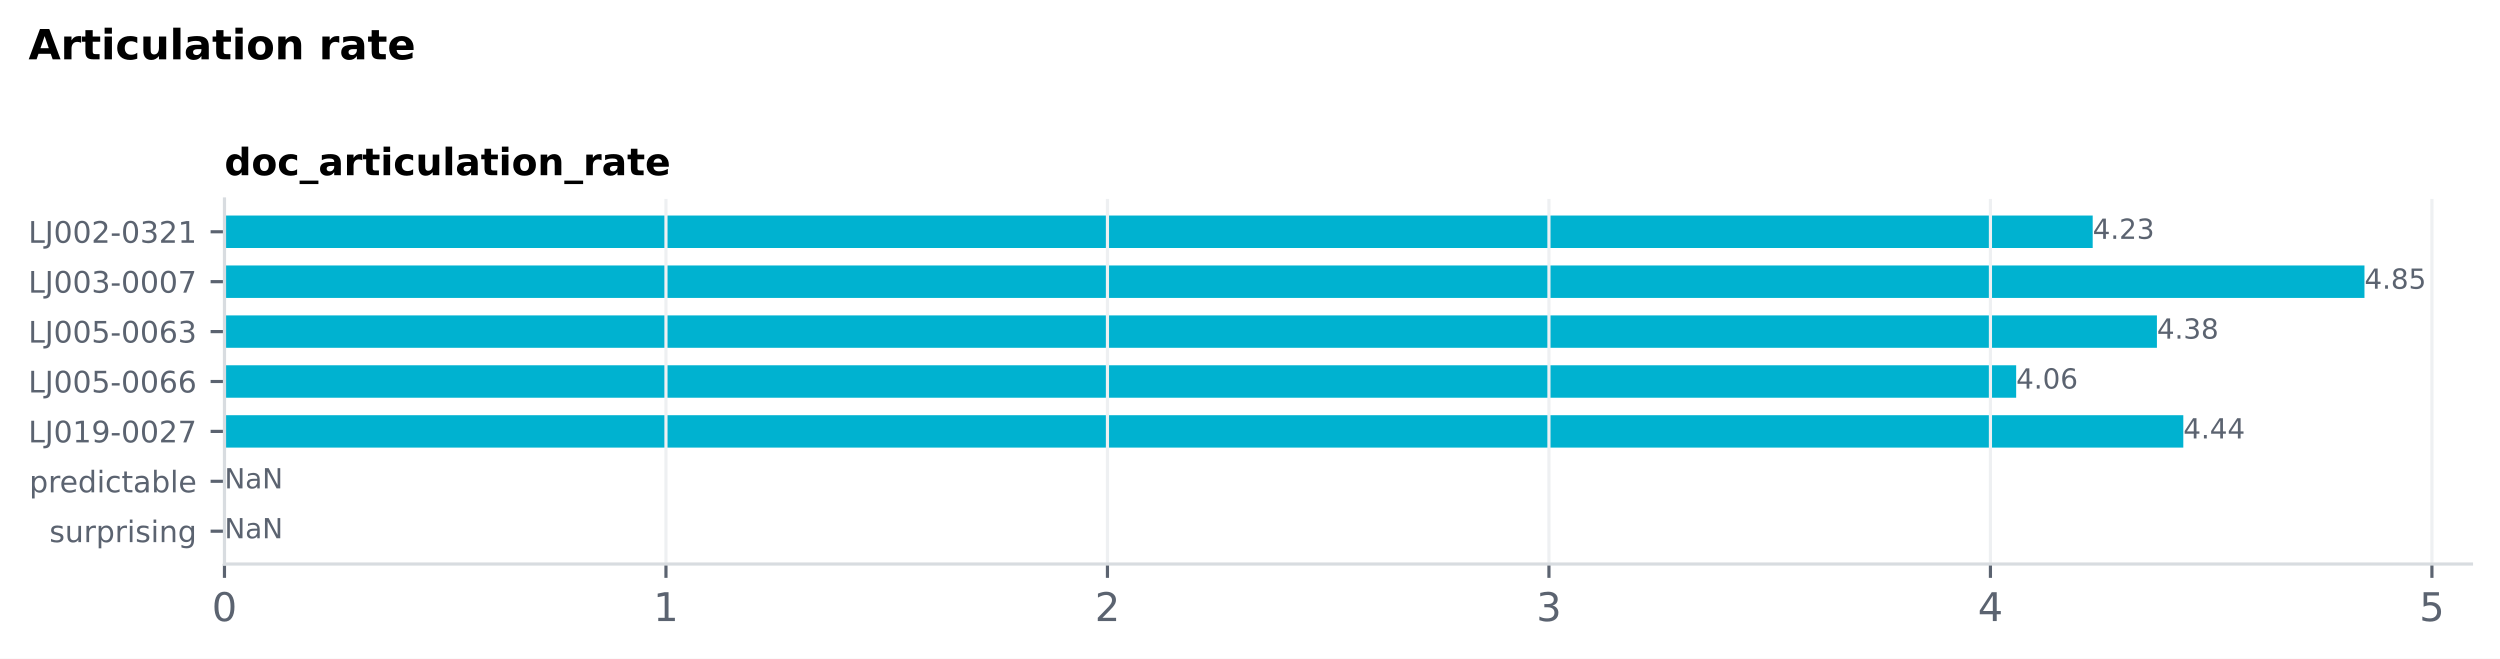
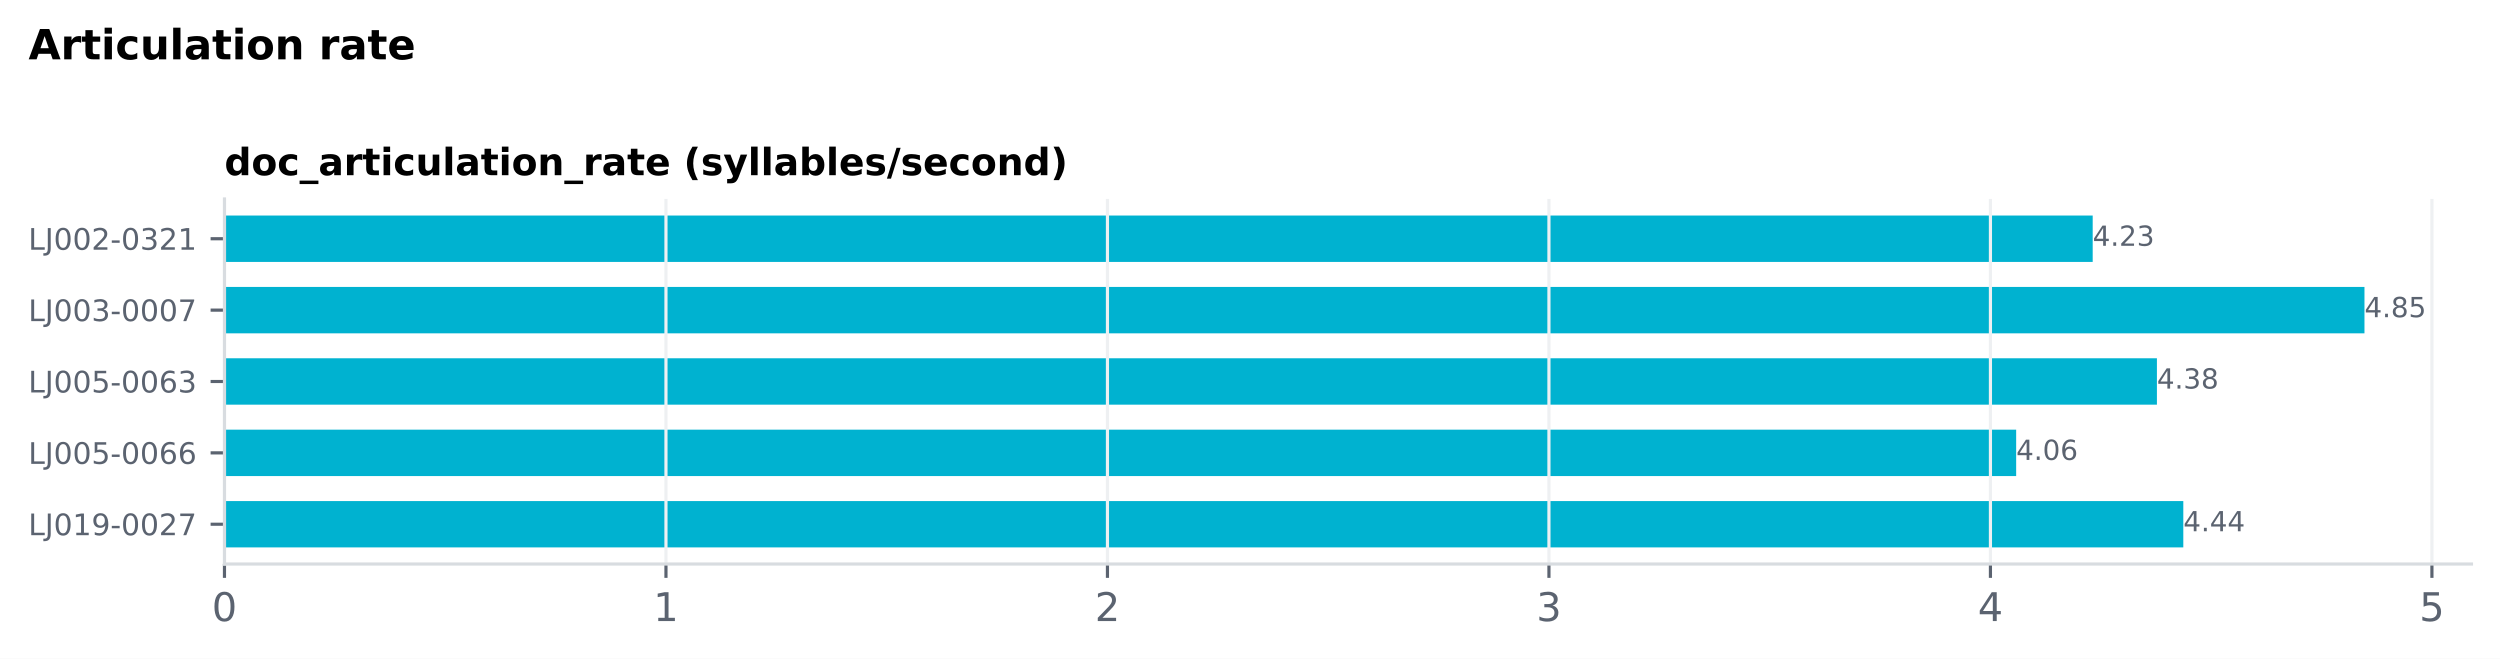
<svg xmlns="http://www.w3.org/2000/svg" xmlns:xlink="http://www.w3.org/1999/xlink" width="630.864pt" height="166.231pt" viewBox="0 0 630.864 166.231" version="1.1">
  <defs>
    <style type="text/css">*{stroke-linejoin: round; stroke-linecap: butt}</style>
  </defs>
  <g id="figure_1">
    <g id="patch_1">
      <path d="M 0 166.231  L 630.864 166.231  L 630.864 0  L 0 0  z " style="fill: #ffffff" />
    </g>
    <g id="axes_1">
      <g id="patch_2">
        <path d="M 56.644 142.328  L 623.664 142.328  L 623.664 50.208  L 56.644 50.208  z " style="fill: #ffffff" />
      </g>
      <g id="patch_3">
-         <path d="M 56.644 54.395  L 528.082 54.395  L 528.082 62.581  L 56.644 62.581  z " clip-path="url(#p80288ace42)" style="fill: #00b2d0" />
+         <path d="M 56.644 54.395  L 528.082 54.395  L 528.082 66.102  L 56.644 66.102  z " clip-path="url(#p80288ace42)" style="fill: #00b2d0" />
      </g>
      <g id="patch_4">
-         <path d="M 56.644 66.989  L 596.663 66.989  L 596.663 75.174  L 56.644 75.174  z " clip-path="url(#p80288ace42)" style="fill: #00b2d0" />
+         <path d="M 56.644 72.405  L 596.663 72.405  L 596.663 84.111  L 56.644 84.111  z " clip-path="url(#p80288ace42)" style="fill: #00b2d0" />
      </g>
      <g id="patch_5">
-         <path d="M 56.644 79.582  L 544.29 79.582  L 544.29 87.768  L 56.644 87.768  z " clip-path="url(#p80288ace42)" style="fill: #00b2d0" />
+         <path d="M 56.644 90.415  L 544.29 90.415  L 544.29 102.121  L 56.644 102.121  z " clip-path="url(#p80288ace42)" style="fill: #00b2d0" />
      </g>
      <g id="patch_6">
-         <path d="M 56.644 92.175  L 508.769 92.175  L 508.769 100.361  L 56.644 100.361  z " clip-path="url(#p80288ace42)" style="fill: #00b2d0" />
+         <path d="M 56.644 108.425  L 508.769 108.425  L 508.769 120.131  L 56.644 120.131  z " clip-path="url(#p80288ace42)" style="fill: #00b2d0" />
      </g>
      <g id="patch_7">
-         <path d="M 56.644 104.768  L 550.947 104.768  L 550.947 112.954  L 56.644 112.954  z " clip-path="url(#p80288ace42)" style="fill: #00b2d0" />
-       </g>
-       <g id="patch_8">
-         <path d="M 56.644 117.362  L 56.644 117.362  L 56.644 125.547  L 56.644 125.547  z " clip-path="url(#p80288ace42)" style="fill: #d8dce0" />
-       </g>
-       <g id="patch_9">
-         <path d="M 56.644 129.955  L 56.644 129.955  L 56.644 138.141  L 56.644 138.141  z " clip-path="url(#p80288ace42)" style="fill: #d8dce0" />
+         <path d="M 56.644 126.434  L 550.947 126.434  L 550.947 138.141  L 56.644 138.141  z " clip-path="url(#p80288ace42)" style="fill: #00b2d0" />
      </g>
      <g id="matplotlib.axis_1">
        <g id="xtick_1">
          <g id="line2d_1">
            <path d="M 56.644 142.328  L 56.644 50.208  " clip-path="url(#p80288ace42)" style="fill: none; stroke: #eef0f2; stroke-width: 0.8; stroke-linecap: square" />
          </g>
          <g id="line2d_2">
            <defs>
              <path id="m643c5fadfd" d="M 0 0  L 0 3.5  " style="stroke: #5b6370; stroke-width: 0.8" />
            </defs>
            <g>
              <use xlink:href="#m643c5fadfd" x="56.644" y="142.328" style="fill: #5b6370; stroke: #5b6370; stroke-width: 0.8" />
            </g>
          </g>
          <g id="text_1">
            <text style="font-size: 10px; font-family: 'Segoe UI', 'DejaVu Sans', 'Arial', sans-serif; text-anchor: middle; fill: #5b6370" x="56.644" y="156.731" transform="rotate(-0 56.644 156.7311)">0</text>
          </g>
        </g>
        <g id="xtick_2">
          <g id="line2d_3">
            <path d="M 168.052 142.328  L 168.052 50.208  " clip-path="url(#p80288ace42)" style="fill: none; stroke: #eef0f2; stroke-width: 0.8; stroke-linecap: square" />
          </g>
          <g id="line2d_4">
            <g>
              <use xlink:href="#m643c5fadfd" x="168.052" y="142.328" style="fill: #5b6370; stroke: #5b6370; stroke-width: 0.8" />
            </g>
          </g>
          <g id="text_2">
            <text style="font-size: 10px; font-family: 'Segoe UI', 'DejaVu Sans', 'Arial', sans-serif; text-anchor: middle; fill: #5b6370" x="168.052" y="156.731" transform="rotate(-0 168.0523 156.7311)">1</text>
          </g>
        </g>
        <g id="xtick_3">
          <g id="line2d_5">
            <path d="M 279.461 142.328  L 279.461 50.208  " clip-path="url(#p80288ace42)" style="fill: none; stroke: #eef0f2; stroke-width: 0.8; stroke-linecap: square" />
          </g>
          <g id="line2d_6">
            <g>
              <use xlink:href="#m643c5fadfd" x="279.461" y="142.328" style="fill: #5b6370; stroke: #5b6370; stroke-width: 0.8" />
            </g>
          </g>
          <g id="text_3">
            <text style="font-size: 10px; font-family: 'Segoe UI', 'DejaVu Sans', 'Arial', sans-serif; text-anchor: middle; fill: #5b6370" x="279.461" y="156.731" transform="rotate(-0 279.4606 156.7311)">2</text>
          </g>
        </g>
        <g id="xtick_4">
          <g id="line2d_7">
            <path d="M 390.869 142.328  L 390.869 50.208  " clip-path="url(#p80288ace42)" style="fill: none; stroke: #eef0f2; stroke-width: 0.8; stroke-linecap: square" />
          </g>
          <g id="line2d_8">
            <g>
              <use xlink:href="#m643c5fadfd" x="390.869" y="142.328" style="fill: #5b6370; stroke: #5b6370; stroke-width: 0.8" />
            </g>
          </g>
          <g id="text_4">
            <text style="font-size: 10px; font-family: 'Segoe UI', 'DejaVu Sans', 'Arial', sans-serif; text-anchor: middle; fill: #5b6370" x="390.869" y="156.731" transform="rotate(-0 390.8688 156.7311)">3</text>
          </g>
        </g>
        <g id="xtick_5">
          <g id="line2d_9">
            <path d="M 502.277 142.328  L 502.277 50.208  " clip-path="url(#p80288ace42)" style="fill: none; stroke: #eef0f2; stroke-width: 0.8; stroke-linecap: square" />
          </g>
          <g id="line2d_10">
            <g>
              <use xlink:href="#m643c5fadfd" x="502.277" y="142.328" style="fill: #5b6370; stroke: #5b6370; stroke-width: 0.8" />
            </g>
          </g>
          <g id="text_5">
            <text style="font-size: 10px; font-family: 'Segoe UI', 'DejaVu Sans', 'Arial', sans-serif; text-anchor: middle; fill: #5b6370" x="502.277" y="156.731" transform="rotate(-0 502.2771 156.7311)">4</text>
          </g>
        </g>
        <g id="xtick_6">
          <g id="line2d_11">
            <path d="M 613.685 142.328  L 613.685 50.208  " clip-path="url(#p80288ace42)" style="fill: none; stroke: #eef0f2; stroke-width: 0.8; stroke-linecap: square" />
          </g>
          <g id="line2d_12">
            <g>
              <use xlink:href="#m643c5fadfd" x="613.685" y="142.328" style="fill: #5b6370; stroke: #5b6370; stroke-width: 0.8" />
            </g>
          </g>
          <g id="text_6">
            <text style="font-size: 10px; font-family: 'Segoe UI', 'DejaVu Sans', 'Arial', sans-serif; text-anchor: middle; fill: #5b6370" x="613.685" y="156.731" transform="rotate(-0 613.6854 156.7311)">5</text>
          </g>
        </g>
      </g>
      <g id="matplotlib.axis_2">
        <g id="ytick_1">
          <g id="line2d_13">
            <defs>
              <path id="m52b5bf27c7" d="M 0 0  L -3.5 0  " style="stroke: #5b6370; stroke-width: 0.8" />
            </defs>
            <g>
-               <use xlink:href="#m52b5bf27c7" x="56.644" y="58.488" style="fill: #5b6370; stroke: #5b6370; stroke-width: 0.8" />
+               <use xlink:href="#m52b5bf27c7" x="56.644" y="60.248" style="fill: #5b6370; stroke: #5b6370; stroke-width: 0.8" />
            </g>
          </g>
          <g id="text_7">
-             <text style="font-size: 7.5px; font-family: 'Segoe UI', 'DejaVu Sans', 'Arial', sans-serif; text-anchor: end; fill: #5b6370" x="49.644" y="61.264" transform="rotate(-0 49.644 61.26427)">LJ002-0321</text>
+             <text style="font-size: 7.5px; font-family: 'Segoe UI', 'DejaVu Sans', 'Arial', sans-serif; text-anchor: end; fill: #5b6370" x="49.644" y="63.025" transform="rotate(-0 49.644 63.02462)">LJ002-0321</text>
          </g>
        </g>
        <g id="ytick_2">
          <g id="line2d_14">
            <g>
-               <use xlink:href="#m52b5bf27c7" x="56.644" y="71.081" style="fill: #5b6370; stroke: #5b6370; stroke-width: 0.8" />
+               <use xlink:href="#m52b5bf27c7" x="56.644" y="78.258" style="fill: #5b6370; stroke: #5b6370; stroke-width: 0.8" />
            </g>
          </g>
          <g id="text_8">
-             <text style="font-size: 7.5px; font-family: 'Segoe UI', 'DejaVu Sans', 'Arial', sans-serif; text-anchor: end; fill: #5b6370" x="49.644" y="73.858" transform="rotate(-0 49.644 73.85757)">LJ003-0007</text>
+             <text style="font-size: 7.5px; font-family: 'Segoe UI', 'DejaVu Sans', 'Arial', sans-serif; text-anchor: end; fill: #5b6370" x="49.644" y="81.034" transform="rotate(-0 49.644 81.0344)">LJ003-0007</text>
          </g>
        </g>
        <g id="ytick_3">
          <g id="line2d_15">
            <g>
-               <use xlink:href="#m52b5bf27c7" x="56.644" y="83.675" style="fill: #5b6370; stroke: #5b6370; stroke-width: 0.8" />
+               <use xlink:href="#m52b5bf27c7" x="56.644" y="96.268" style="fill: #5b6370; stroke: #5b6370; stroke-width: 0.8" />
            </g>
          </g>
          <g id="text_9">
-             <text style="font-size: 7.5px; font-family: 'Segoe UI', 'DejaVu Sans', 'Arial', sans-serif; text-anchor: end; fill: #5b6370" x="49.644" y="86.451" transform="rotate(-0 49.644 86.45087)">LJ005-0063</text>
+             <text style="font-size: 7.5px; font-family: 'Segoe UI', 'DejaVu Sans', 'Arial', sans-serif; text-anchor: end; fill: #5b6370" x="49.644" y="99.044" transform="rotate(-0 49.644 99.04417)">LJ005-0063</text>
          </g>
        </g>
        <g id="ytick_4">
          <g id="line2d_16">
            <g>
-               <use xlink:href="#m52b5bf27c7" x="56.644" y="96.268" style="fill: #5b6370; stroke: #5b6370; stroke-width: 0.8" />
+               <use xlink:href="#m52b5bf27c7" x="56.644" y="114.278" style="fill: #5b6370; stroke: #5b6370; stroke-width: 0.8" />
            </g>
          </g>
          <g id="text_10">
-             <text style="font-size: 7.5px; font-family: 'Segoe UI', 'DejaVu Sans', 'Arial', sans-serif; text-anchor: end; fill: #5b6370" x="49.644" y="99.044" transform="rotate(-0 49.644 99.04417)">LJ005-0066</text>
+             <text style="font-size: 7.5px; font-family: 'Segoe UI', 'DejaVu Sans', 'Arial', sans-serif; text-anchor: end; fill: #5b6370" x="49.644" y="117.054" transform="rotate(-0 49.644 117.0539)">LJ005-0066</text>
          </g>
        </g>
        <g id="ytick_5">
          <g id="line2d_17">
            <g>
-               <use xlink:href="#m52b5bf27c7" x="56.644" y="108.861" style="fill: #5b6370; stroke: #5b6370; stroke-width: 0.8" />
+               <use xlink:href="#m52b5bf27c7" x="56.644" y="132.288" style="fill: #5b6370; stroke: #5b6370; stroke-width: 0.8" />
            </g>
          </g>
          <g id="text_11">
-             <text style="font-size: 7.5px; font-family: 'Segoe UI', 'DejaVu Sans', 'Arial', sans-serif; text-anchor: end; fill: #5b6370" x="49.644" y="111.637" transform="rotate(-0 49.644 111.6375)">LJ019-0027</text>
-           </g>
-         </g>
-         <g id="ytick_6">
-           <g id="line2d_18">
-             <g>
-               <use xlink:href="#m52b5bf27c7" x="56.644" y="121.455" style="fill: #5b6370; stroke: #5b6370; stroke-width: 0.8" />
-             </g>
-           </g>
-           <g id="text_12">
-             <text style="font-size: 7.5px; font-family: 'Segoe UI', 'DejaVu Sans', 'Arial', sans-serif; text-anchor: end; fill: #5b6370" x="49.644" y="124.231" transform="rotate(-0 49.644 124.2308)">predictable</text>
-           </g>
-         </g>
-         <g id="ytick_7">
-           <g id="line2d_19">
-             <g>
-               <use xlink:href="#m52b5bf27c7" x="56.644" y="134.048" style="fill: #5b6370; stroke: #5b6370; stroke-width: 0.8" />
-             </g>
-           </g>
-           <g id="text_13">
-             <text style="font-size: 7.5px; font-family: 'Segoe UI', 'DejaVu Sans', 'Arial', sans-serif; text-anchor: end; fill: #5b6370" x="49.644" y="136.804" transform="rotate(-0 49.644 136.8042)">surprising</text>
-           </g>
-         </g>
-       </g>
-       <g id="patch_10">
+             <text style="font-size: 7.5px; font-family: 'Segoe UI', 'DejaVu Sans', 'Arial', sans-serif; text-anchor: end; fill: #5b6370" x="49.644" y="135.064" transform="rotate(-0 49.644 135.0637)">LJ019-0027</text>
+           </g>
+         </g>
+       </g>
+       <g id="patch_8">
        <path d="M 56.644 142.328  L 56.644 50.208  " style="fill: none; stroke: #d8dce0; stroke-width: 0.8; stroke-linejoin: miter; stroke-linecap: square" />
      </g>
-       <g id="patch_11">
+       <g id="patch_9">
        <path d="M 56.644 142.328  L 623.664 142.328  " style="fill: none; stroke: #d8dce0; stroke-width: 0.8; stroke-linejoin: miter; stroke-linecap: square" />
      </g>
+       <g id="text_12">
+         <text style="font-size: 7px; font-family: 'Segoe UI', 'DejaVu Sans', 'Arial', sans-serif; text-anchor: start; fill: #5b6370" x="528.082" y="62.035" transform="rotate(-0 528.0821 62.03454)"> 4.23</text>
+       </g>
+       <g id="text_13">
+         <text style="font-size: 7px; font-family: 'Segoe UI', 'DejaVu Sans', 'Arial', sans-serif; text-anchor: start; fill: #5b6370" x="596.663" y="80.044" transform="rotate(-0 596.663 80.04432)"> 4.85</text>
+       </g>
      <g id="text_14">
-         <text style="font-size: 7px; font-family: 'Segoe UI', 'DejaVu Sans', 'Arial', sans-serif; text-anchor: start; fill: #5b6370" x="528.082" y="60.274" transform="rotate(-0 528.0821 60.27419)"> 4.23</text>
+         <text style="font-size: 7px; font-family: 'Segoe UI', 'DejaVu Sans', 'Arial', sans-serif; text-anchor: start; fill: #5b6370" x="544.29" y="98.054" transform="rotate(-0 544.2897 98.05409)"> 4.38</text>
      </g>
      <g id="text_15">
-         <text style="font-size: 7px; font-family: 'Segoe UI', 'DejaVu Sans', 'Arial', sans-serif; text-anchor: start; fill: #5b6370" x="596.663" y="72.867" transform="rotate(-0 596.663 72.86749)"> 4.85</text>
+         <text style="font-size: 7px; font-family: 'Segoe UI', 'DejaVu Sans', 'Arial', sans-serif; text-anchor: start; fill: #5b6370" x="508.769" y="116.064" transform="rotate(-0 508.7692 116.0639)"> 4.06</text>
      </g>
      <g id="text_16">
-         <text style="font-size: 7px; font-family: 'Segoe UI', 'DejaVu Sans', 'Arial', sans-serif; text-anchor: start; fill: #5b6370" x="544.29" y="85.461" transform="rotate(-0 544.2897 85.46079)"> 4.38</text>
+         <text style="font-size: 7px; font-family: 'Segoe UI', 'DejaVu Sans', 'Arial', sans-serif; text-anchor: start; fill: #5b6370" x="550.947" y="134.074" transform="rotate(-0 550.9469 134.0736)"> 4.44</text>
      </g>
      <g id="text_17">
-         <text style="font-size: 7px; font-family: 'Segoe UI', 'DejaVu Sans', 'Arial', sans-serif; text-anchor: start; fill: #5b6370" x="508.769" y="98.054" transform="rotate(-0 508.7692 98.05409)"> 4.06</text>
-       </g>
-       <g id="text_18">
-         <text style="font-size: 7px; font-family: 'Segoe UI', 'DejaVu Sans', 'Arial', sans-serif; text-anchor: start; fill: #5b6370" x="550.947" y="110.647" transform="rotate(-0 550.9469 110.6474)"> 4.44</text>
-       </g>
-       <g id="text_19">
-         <text style="font-size: 7px; font-family: 'Segoe UI', 'DejaVu Sans', 'Arial', sans-serif; text-anchor: start; fill: #5b6370" x="56.644" y="123.241" transform="rotate(-0 56.644 123.2407)"> NaN</text>
-       </g>
-       <g id="text_20">
-         <text style="font-size: 7px; font-family: 'Segoe UI', 'DejaVu Sans', 'Arial', sans-serif; text-anchor: start; fill: #5b6370" x="56.644" y="135.834" transform="rotate(-0 56.644 135.834)"> NaN</text>
-       </g>
-       <g id="text_21">
-         <text style="font-weight: 600; font-size: 9.5px; font-family: 'Segoe UI', 'DejaVu Sans', 'Arial', sans-serif; text-anchor: start" x="56.644" y="44.208" transform="rotate(-0 56.644 44.208)">doc_articulation_rate</text>
+         <text style="font-weight: 600; font-size: 9.5px; font-family: 'Segoe UI', 'DejaVu Sans', 'Arial', sans-serif; text-anchor: start" x="56.644" y="44.208" transform="rotate(-0 56.644 44.208)">doc_articulation_rate  (syllables/second)</text>
      </g>
    </g>
-     <g id="text_22">
+     <g id="text_18">
      <text style="font-weight: 600; font-size: 10.5px; font-family: 'Segoe UI', 'DejaVu Sans', 'Arial', sans-serif; text-anchor: start" x="7.2" y="14.973" transform="rotate(-0 7.2 14.97328)">Articulation rate</text>
    </g>
  </g>
  <defs>
    <clipPath id="p80288ace42">
      <rect x="56.644" y="50.208" width="567.02" height="92.12" />
    </clipPath>
  </defs>
</svg>
